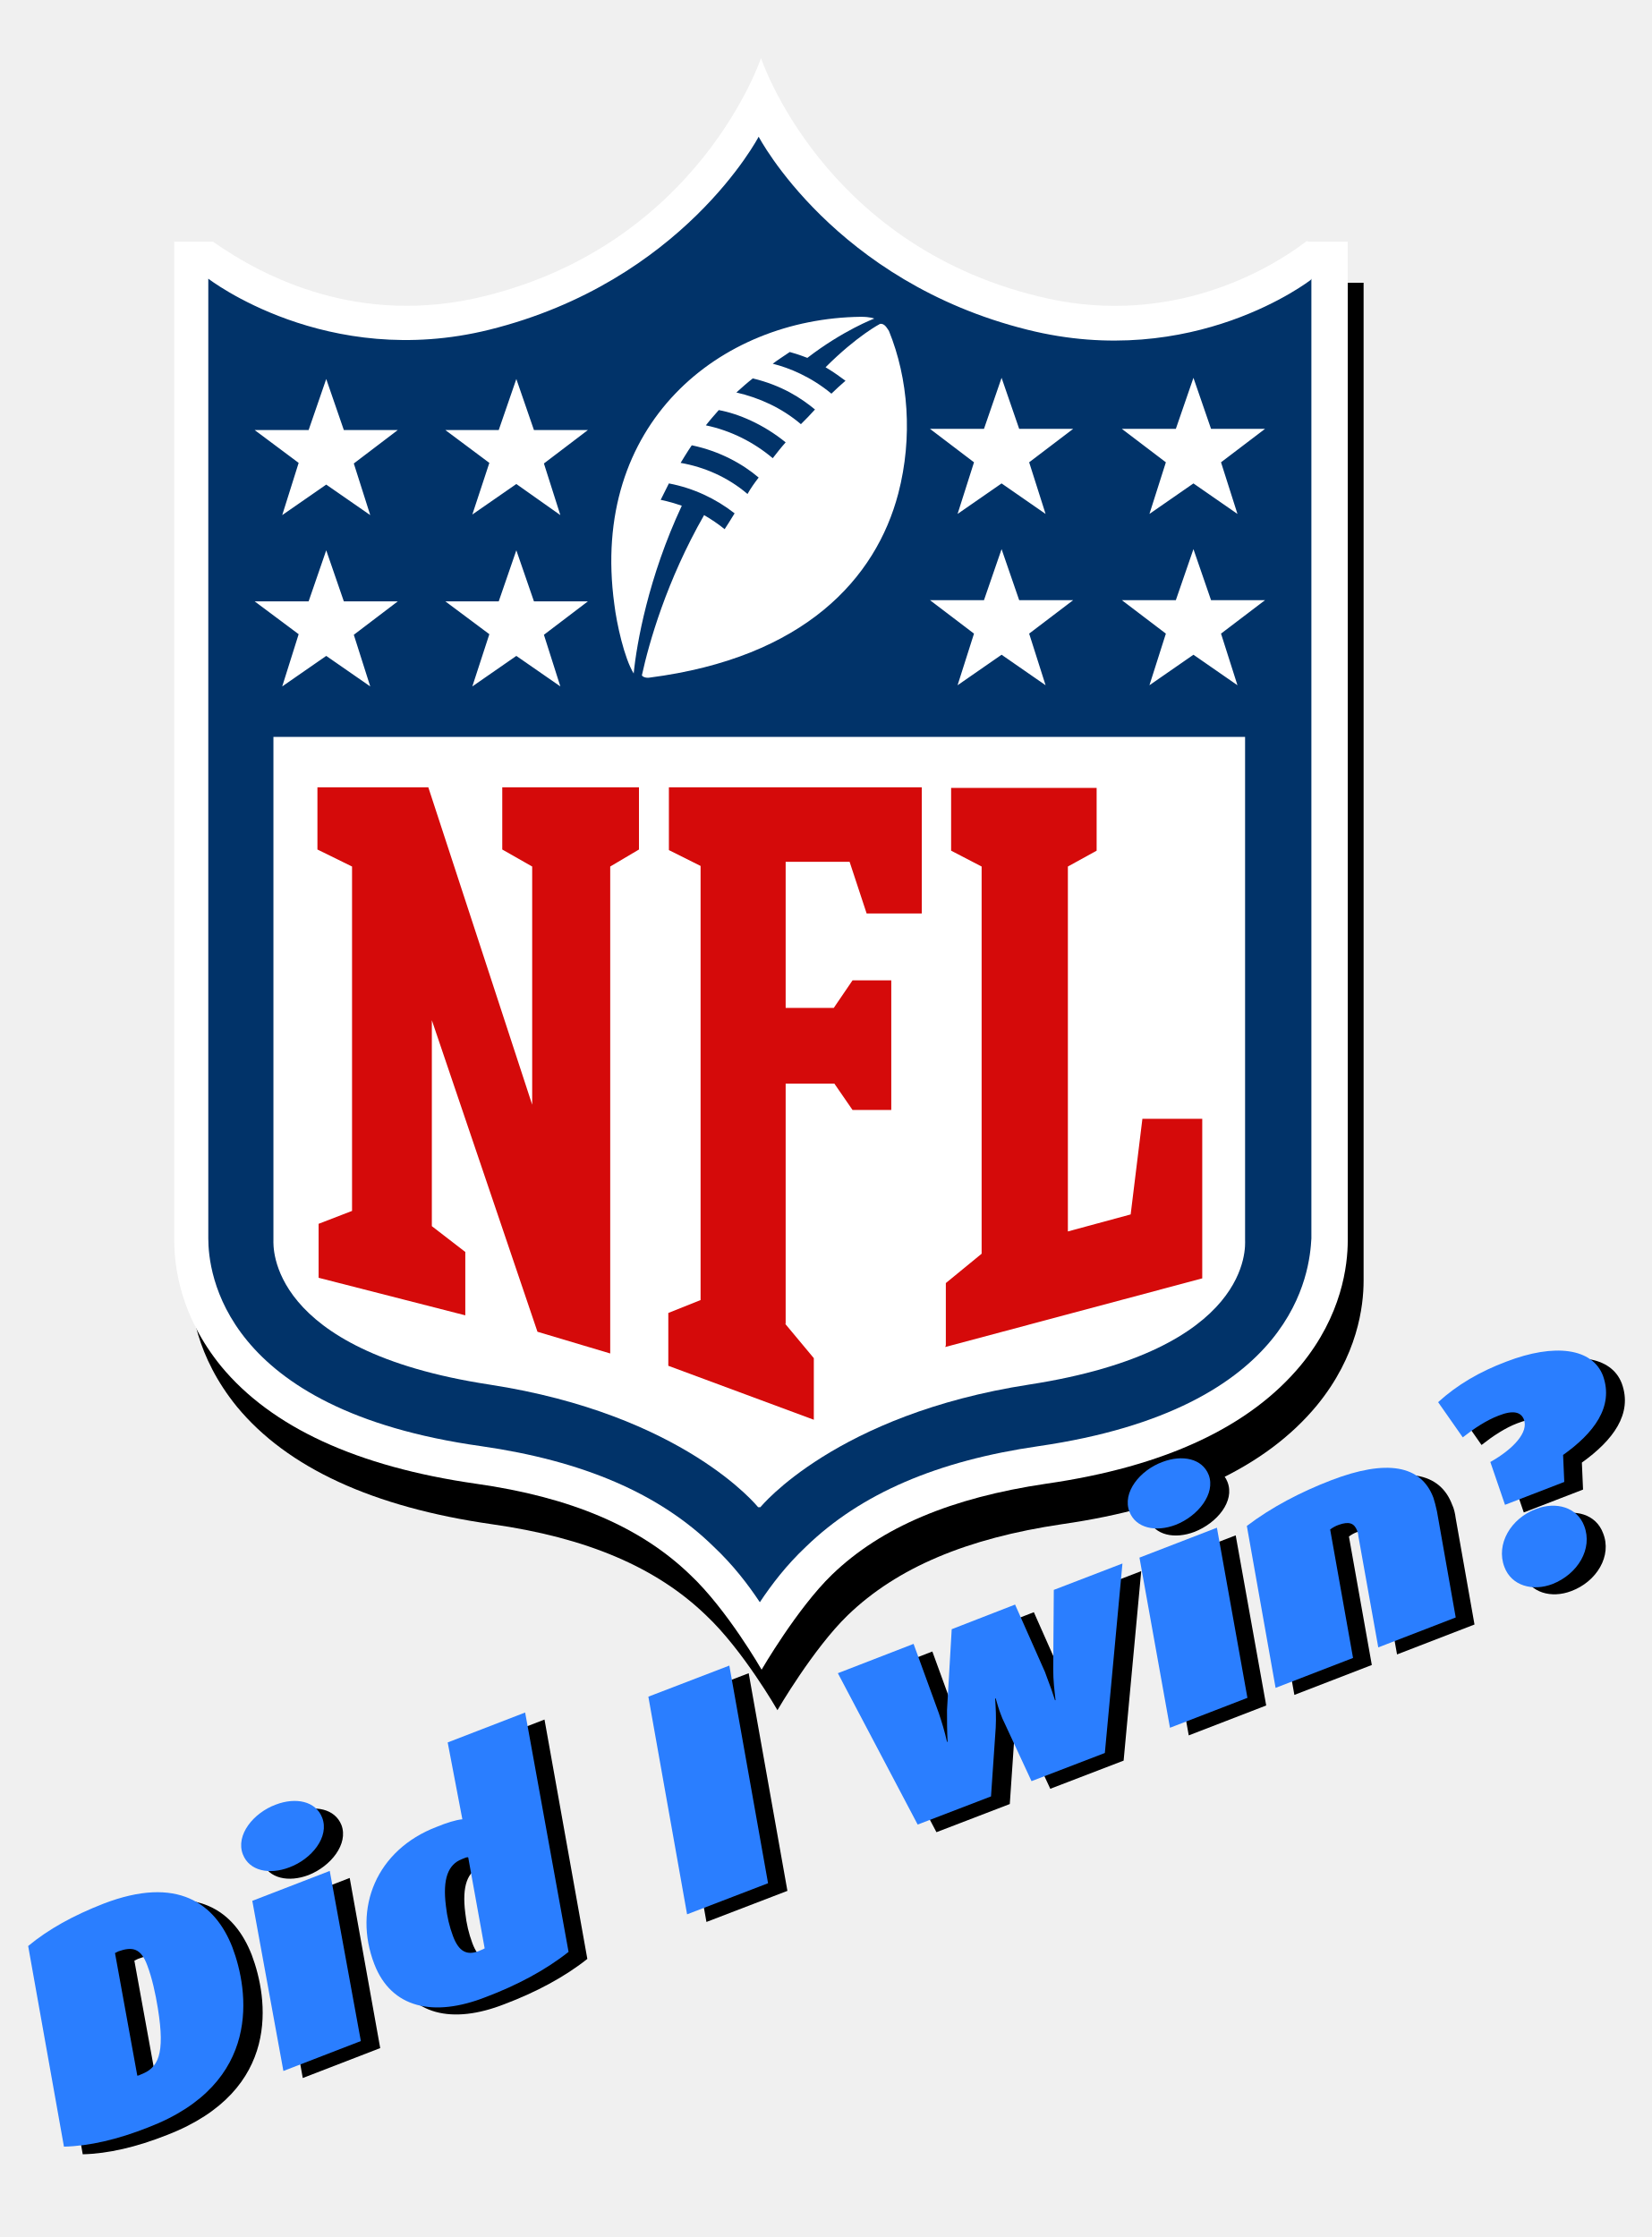
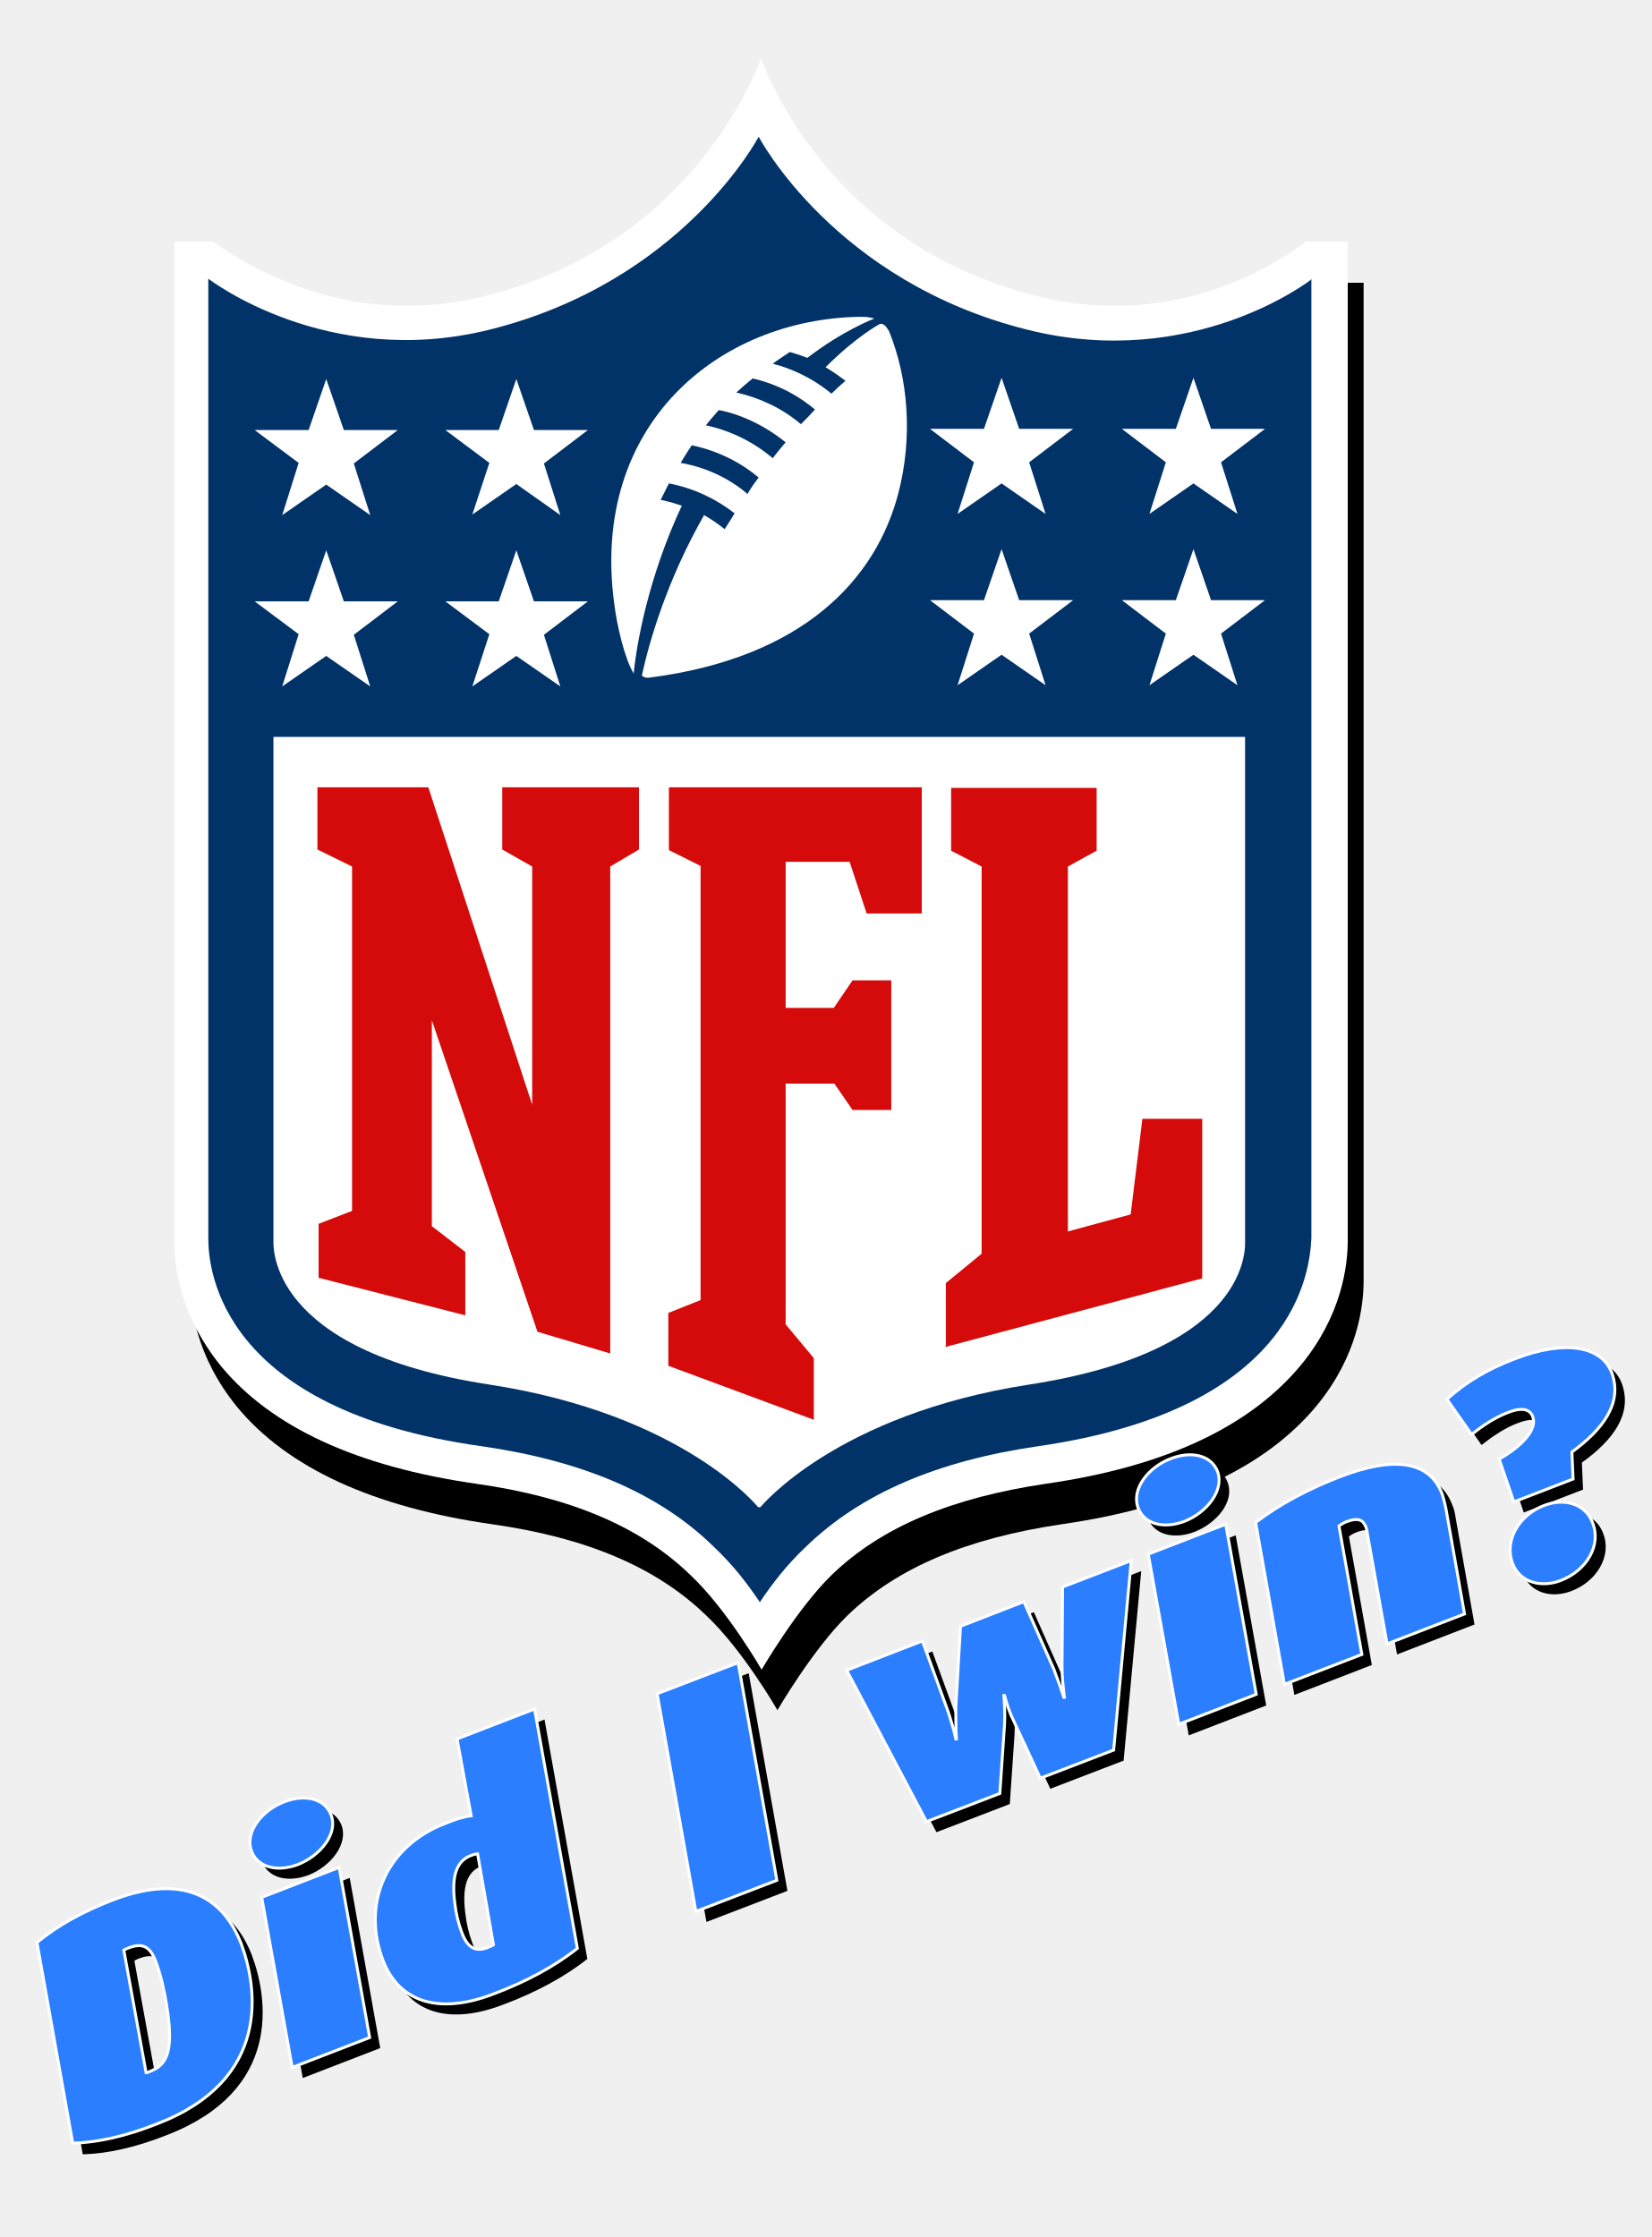
<svg xmlns="http://www.w3.org/2000/svg" version="1.1" id="Layer_1" x="0px" y="0px" viewBox="0 0 281.4 381.3" style="enable-background:new 0 0 281.4 381.3;" xml:space="preserve">
  <style type="text/css">
	.st0{fill-rule:evenodd;clip-rule:evenodd;}
	.st1{fill-rule:evenodd;clip-rule:evenodd;fill:#FFFFFF;}
	.st2{fill-rule:evenodd;clip-rule:evenodd;fill:#013369;}
	.st3{fill-rule:evenodd;clip-rule:evenodd;fill:#D50A0A;}
- 	.st4{fill:#2A7EFF;}
+ 	.st4{fill:#2A7EFF;stroke:#FFFFFF;stroke-width:0.5;stroke-miterlimit:10;}
</style>
  <g>
    <path d="M28.5,363.9c-5.3,2.1-10.1,3.2-14.4,3.3L8.1,333c3.5-2.9,7.7-5.2,12.8-7.2c12.7-4.9,19.1,0,22,7.4   C45.7,340.6,48.1,356.3,28.5,363.9z M23.5,333.9c-0.2,0.1-0.4,0.2-0.6,0.3l3.8,20.9c0.2,0,0.4-0.1,0.6-0.2   c2.9-1.1,4.2-3.3,2.9-11.3c-0.4-2.5-1-5.2-1.8-7.3C27.3,333.2,25.8,333,23.5,333.9z" />
    <path d="M52.6,319.6c-3.4,1.3-6.8,0.6-7.9-2.2c-1.3-3.3,1.8-7.1,5.6-8.5c3.4-1.3,6.8-0.6,7.9,2.2C59.4,314.3,56.4,318.1,52.6,319.6   z M64.8,349.1l-13.2,5.1l-5.2-29l13.2-5.1L64.8,349.1z" />
    <path d="M100.1,333.9c-3.9,3.1-8.8,5.7-14.1,7.7c-8.9,3.5-16.1,1.9-19-5.6c-3.7-9.6,0.4-19.5,10.6-23.4c1.7-0.7,3.3-1.2,4.4-1.3   l-2.4-13.1l13.2-5.1L100.1,333.9z M82,318.1c-2.3,0.9-3.3,3.3-2.7,8c0.2,1.8,0.6,3.5,1.2,5.1c1,2.7,2.4,3.3,4.3,2.6   c0.4-0.2,0.8-0.3,1.1-0.5l-2.8-15.5C82.8,317.8,82.4,317.9,82,318.1z" />
    <path d="M134.2,322.3l-13.8,5.3l-6.6-37.1l13.8-5.3L134.2,322.3z" />
    <path d="M191.5,300.1l-12.5,4.8l-4.5-9.7c-0.4-0.8-0.6-1.3-0.7-1.6c-0.4-1-0.6-1.8-0.9-2.8l-0.1,0c0.1,1.6,0.2,3.1,0.1,5l-0.8,11.7   l-12.5,4.8l-13.6-25.8l12.9-5l4.3,11.8c0.5,1.5,1,3.1,1.4,4.9l0.1,0c-0.1-1.9-0.1-3.5-0.1-5.4l0.8-13.8l10.8-4.2l5.1,11.5l0.4,1.1   c0.5,1.3,0.9,2.4,1.3,3.7l0.1,0c-0.2-1.8-0.4-3.3-0.4-5.3l0.1-13.5l11.7-4.5L191.5,300.1z" />
    <path d="M203.6,261.1c-3.4,1.3-6.8,0.6-7.9-2.2c-1.3-3.3,1.8-7.1,5.6-8.5c3.4-1.3,6.8-0.6,7.9,2.2   C210.5,255.9,207.4,259.6,203.6,261.1z M215.8,290.7l-13.2,5.1l-5.2-29l13.2-5.1L215.8,290.7z" />
    <path d="M248.1,258.8l3.2,18.1l-13.2,5.1l-3.4-19c0-0.3-0.1-0.6-0.2-0.9c-0.5-1.3-1.4-1.6-3.1-1c-0.6,0.2-1.1,0.5-1.5,0.8l3.9,21.9   l-13.2,5.1l-4.9-27.6c4.2-3.2,9.2-5.8,14.4-7.8c9.4-3.6,15.3-2.6,17.4,3C247.8,257.1,248,258,248.1,258.8z" />
    <path d="M269.6,249.3l0.2,4.6l-10.1,3.9l-2.5-7.3c3.9-2.2,6.6-5.1,5.7-7.3c-0.5-1.2-1.8-1.6-4.3-0.6c-2.1,0.8-4.2,2.2-6.1,3.7   l-4.2-6c3.3-3,7.1-5.2,11.6-6.9c8.3-3.2,14.7-2.3,16.5,2.4C278.3,241,274.9,245.5,269.6,249.3z M267.8,271.2   c-3.4,1.3-7,0.3-8.2-2.9c-1.5-3.9,1.1-8.3,5.4-9.9c3.4-1.3,7-0.3,8.2,2.9C274.8,265.2,272.1,269.6,267.8,271.2z" />
  </g>
  <path class="st0" d="M225.5,48.1c-8.3,6.3-25,14.6-45.8,9.4c-36.8-9-47.2-40.6-47.2-40.6S122,48.4,85.2,57.4  c-21.2,5.2-37.5-3.2-46.2-9.3h-6.6v170.2c0,4.5,1,12.9,8,21.5c8.6,10.4,23.2,17.1,43.4,20c16.3,2.3,28.1,7.4,36.5,15.5  c6.3,5.9,12.2,16.2,12.2,16.2s6.1-10.5,12-16.2c8.4-8.1,20.3-13.1,36.5-15.5c20.2-2.9,34.7-9.7,43.4-20.2c7-8.5,8-17,8-21.3V48.2  h-6.6" />
  <path class="st1" d="M222.7,41.1c-8.3,6.3-25,14.6-45.8,9.4c-36.8-9-47.2-40.6-47.2-40.6s-10.5,31.6-47.2,40.6  c-21.2,5.2-37.5-3.2-46.2-9.3h-6.6v170.2c0,4.5,1,12.9,8,21.5c8.6,10.4,23.2,17.1,43.4,20c16.3,2.3,28.1,7.4,36.5,15.5  c6.3,5.9,12.2,16.2,12.2,16.2s6.1-10.5,12-16.2c8.4-8.1,20.3-13.1,36.5-15.5c20.2-2.9,34.7-9.7,43.4-20.2c7-8.5,8-17,8-21.3V41.2  h-6.6" />
  <path class="st2" d="M223.4,47.7c0,0-20,15.6-48.3,8.5c-32.9-8.2-45.8-32.9-45.8-32.9S116.4,48,83.4,56.2  c-27.8,6.9-47.9-8.7-47.9-8.7v163.6c0,5.6,2.3,29.2,46.5,35.4c17.4,2.5,30.4,8.1,39.6,17.1c3.4,3.2,5.9,6.5,7.9,9.5  c2-3,4.5-6.3,7.9-9.5c9.3-9,22.3-14.6,39.6-17.1c44.1-6.4,46.2-30,46.5-35.4V47.5" />
  <path class="st1" d="M129.6,256.9c0,0,12.8-15.8,45.8-20.9c38.2-5.9,36.8-23.7,36.8-24.6v-85.8H46.6v85.8c0,0.9-1.1,18.8,36.8,24.6  c33.2,5.1,45.8,20.9,45.8,20.9" />
  <path class="st3" d="M90.7,188.3l0-40.6l-5.1-2.9v-10.6h23.3v10.6l-4.9,2.9v83L91.6,227l-18-53.1l0,35.1l5.7,4.4v10.8l-25-6.4v-9.2  l5.7-2.2v-58.7l-5.9-2.9v-10.6h18.9L90.7,188.3 M133.7,225.5l5,6V242l-24.8-9.2v-9l5.5-2.2v-74l-5.4-2.7v-10.7h43.1v21.5h-9.4  l-2.9-8.8h-10.9v24.9h8.2l3.2-4.7h6.6v22.1h-6.6l-3.1-4.5h-8.3v41 M161.2,229.3v-10.6l6.1-5v-66l-5.2-2.7v-10.7h24.8V145l-4.9,2.7  v62.2l10.7-2.9l2-16.3h10.2v27.2l-43.8,11.7" />
  <path class="st1" d="M50.9,108.1l-7.5-5.6h9.2l3-8.7l3,8.7h9.2l-7.5,5.7l2.8,8.8l-7.5-5.2l-7.5,5.2L50.9,108.1 M83.4,108.1l-7.5-5.6  H85l3-8.7l3,8.7h9.2l-7.5,5.7l2.8,8.8l-7.5-5.2l-7.5,5.2L83.4,108.1 M50.9,78.9l-7.5-5.6h9.2l3-8.7l3,8.7h9.2l-7.5,5.7l2.8,8.8  l-7.5-5.2l-7.5,5.2L50.9,78.9 M83.4,78.9l-7.5-5.6H85l3-8.7l3,8.7h9.2l-7.5,5.7l2.8,8.8L88,82.5l-7.5,5.2L83.4,78.9 M210.9,116.8  l-7.5-5.2l-7.5,5.2l2.8-8.8l-7.5-5.7h9.2l3-8.7l3,8.7h9.2l-7.5,5.7L210.9,116.8 M178.2,116.8l-7.5-5.2l-7.5,5.2l2.8-8.8l-7.5-5.7  h9.2l3-8.7l3,8.7h9.2l-7.5,5.7L178.2,116.8 M210.9,87.6l-7.5-5.2l-7.5,5.2l2.8-8.8l-7.5-5.7h9.2l3-8.7l3,8.7h9.2l-7.5,5.7  L210.9,87.6 M178.2,87.6l-7.5-5.2l-7.5,5.2l2.8-8.8l-7.5-5.7h9.2l3-8.7l3,8.7h9.2l-7.5,5.7L178.2,87.6 M136.5,72.3  c-3.3-2.8-7.1-4.5-11-5.4c1-0.9,1.9-1.7,2.8-2.4c5,1.2,8.3,3.4,10.6,5.3C138.1,70.7,137.3,71.5,136.5,72.3L136.5,72.3L136.5,72.3z   M131.7,78.1c-3.2-2.7-7.1-4.7-11.4-5.6c0.7-0.9,1.5-1.8,2.2-2.6c3.3,0.6,7.6,2.4,11.4,5.5C133.1,76.3,132.4,77.2,131.7,78.1  L131.7,78.1L131.7,78.1z M127.4,84.2c-3.4-2.9-7.4-4.6-11.4-5.3c0,0,1.2-2,1.9-3c4.8,1,8.7,3.2,11.4,5.5  C128.6,82.3,127.9,83.3,127.4,84.2L127.4,84.2L127.4,84.2z M150,55.2c0,0-3.9,2-9.3,7.4c1.2,0.7,2.6,1.7,3.4,2.3  c-0.8,0.7-1.7,1.5-2.4,2.2c-3.5-2.9-7.2-4.4-10-5.1c0.9-0.7,1.9-1.3,2.9-2c1.5,0.4,3,1,3,1c6.1-4.7,11.4-6.7,11.4-6.7  s-0.6-0.3-2.3-0.3c-24.1,0.3-46.2,18.3-42,49c0.4,3.3,1.7,9.2,3.3,11.8c0.5-5.1,2.5-16.4,8.2-28.6c-2-0.7-3.6-1-3.6-1  c0.6-1.2,1.4-2.8,1.4-2.8c4.2,0.8,8,2.6,11.2,5.1c-0.8,1.3-1.3,2.1-1.7,2.7c-1.1-0.9-2.3-1.7-3.5-2.4c-6.4,11.2-9.4,21.8-10.6,27.3  c0.1,0.3,0.8,0.5,1.3,0.4c26.4-3.4,38.6-16.9,42.4-31.4c2.5-9.6,1.7-19.6-1.6-27.7C151.2,56,150.8,55.1,150,55.2" />
  <text transform="matrix(1 0 0 1 -260.2732 47.4039)" style="font-family:'MyriadPro-Regular'; font-size:12px;">Did I win?</text>
  <text transform="matrix(1 0 0 1 -259.3612 78.2946)" style="font-family:'AktivGroteskCd-Black'; font-size:12px;">Did I win?</text>
  <text transform="matrix(1 0 0 1 -259.361 104.087)" style="font-family:'ArdoiseStd-ExtraBoldItalic'; font-size:12px;">Did I win?</text>
  <text transform="matrix(1 0 0 1 -238.106 158.4087)" style="font-family:'HalyardDisplay-BoldItalic'; font-size:12px;">Did I win?</text>
  <text transform="matrix(1 0 0 1 -220.8479 192.2946)" style="font-family:'HalyardDisplay-BoldItalic'; font-size:12px;">Did I win?</text>
  <text transform="matrix(1 0 0 1 -234.5638 222.881)" style="font-family:'NewberySansPro-ExtraBoldIt'; font-size:12px;">Did I win?</text>
  <text transform="matrix(1 0 0 1 -221.1236 266.8035)" style="font-family:'NimbusSan-BlaIta'; font-size:12px;">Did I win?</text>
  <text transform="matrix(1 0 0 1 -226.0949 294.9292)" style="font-family:'BioSans-ExtraBoldItalic'; font-size:12px;">Did I win?</text>
  <text transform="matrix(1 0 0 1 -222.493 318.6153)" style="font-family:'DaxPro-WideBlackItalic'; font-size:12px;">Did I win?</text>
  <text transform="matrix(0.9326 -0.361 0.361 0.9326 -440.5438 474.9658)" style="font-family:'DaxPro-WideBlackItalic'; font-size:53.722px;">Did I win?</text>
  <g>
-     <path class="st4" d="M25.3,362.6c-5.3,2.1-10.1,3.2-14.4,3.3l-6.1-34.2c3.5-2.9,7.7-5.2,12.8-7.2c12.7-4.9,19.1,0,22,7.4   C42.4,339.3,44.8,355.1,25.3,362.6z M20.2,332.6c-0.2,0.1-0.4,0.2-0.6,0.3l3.8,20.9c0.2,0,0.4-0.1,0.6-0.2   c2.9-1.1,4.2-3.3,2.9-11.3c-0.4-2.5-1-5.2-1.8-7.3C24,332,22.5,331.8,20.2,332.6z" />
-     <path class="st4" d="M49.3,318.3c-3.4,1.3-6.8,0.6-7.9-2.2c-1.3-3.3,1.8-7.1,5.6-8.5c3.4-1.3,6.8-0.6,7.9,2.2   C56.2,313.1,53.1,316.9,49.3,318.3z M61.5,347.9L48.3,353L43,324l13.2-5.1L61.5,347.9z" />
-     <path class="st4" d="M96.9,332.7c-3.9,3.1-8.8,5.7-14.1,7.7c-8.9,3.5-16.1,1.9-19-5.6c-3.7-9.6,0.4-19.5,10.6-23.4   c1.7-0.7,3.3-1.2,4.4-1.3L76.3,297l13.2-5.1L96.9,332.7z M78.7,316.9c-2.3,0.9-3.3,3.3-2.7,8c0.2,1.8,0.6,3.5,1.2,5.1   c1,2.7,2.4,3.3,4.3,2.6c0.4-0.2,0.8-0.3,1.1-0.5l-2.8-15.5C79.6,316.5,79.2,316.7,78.7,316.9z" />
-     <path class="st4" d="M130.9,321l-13.8,5.3l-6.6-37.1l13.8-5.3L130.9,321z" />
-     <path class="st4" d="M188.3,298.8l-12.5,4.8l-4.5-9.7c-0.4-0.8-0.6-1.3-0.7-1.6c-0.4-1-0.6-1.8-0.9-2.8l-0.1,0   c0.1,1.6,0.2,3.1,0.1,5l-0.8,11.7l-12.5,4.8l-13.6-25.8l12.9-5l4.3,11.8c0.5,1.5,1,3.1,1.4,4.9l0.1,0c-0.1-1.9-0.1-3.5-0.1-5.4   l0.8-13.8l10.8-4.2l5.1,11.5l0.4,1.1c0.5,1.3,0.9,2.4,1.3,3.7l0.1,0c-0.2-1.8-0.4-3.3-0.4-5.3l0.1-13.5l11.7-4.5L188.3,298.8z" />
-     <path class="st4" d="M200.4,259.9c-3.4,1.3-6.8,0.6-7.9-2.2c-1.3-3.3,1.8-7.1,5.6-8.5c3.4-1.3,6.8-0.6,7.9,2.2   C207.2,254.6,204.2,258.4,200.4,259.9z M212.6,289.4l-13.2,5.1l-5.2-29l13.2-5.1L212.6,289.4z" />
-     <path class="st4" d="M244.9,257.6l3.2,18.1l-13.2,5.1l-3.4-19c0-0.3-0.1-0.6-0.2-0.9c-0.5-1.3-1.4-1.6-3.1-1   c-0.6,0.2-1.1,0.5-1.5,0.8l3.9,21.9l-13.2,5.1l-4.9-27.6c4.2-3.2,9.2-5.8,14.4-7.8c9.4-3.6,15.3-2.6,17.4,3   C244.5,255.9,244.7,256.7,244.9,257.6z" />
-     <path class="st4" d="M266.4,248l0.2,4.6l-10.1,3.9l-2.5-7.3c3.9-2.2,6.6-5.1,5.7-7.3c-0.5-1.2-1.8-1.6-4.3-0.6   c-2.1,0.8-4.2,2.2-6.1,3.7l-4.2-6c3.3-3,7.1-5.2,11.6-6.9c8.3-3.2,14.7-2.3,16.5,2.4C275.1,239.8,271.6,244.3,266.4,248z    M264.6,270c-3.4,1.3-7,0.3-8.2-2.9c-1.5-3.9,1.1-8.3,5.4-9.9c3.4-1.3,7-0.3,8.2,2.9C271.5,264,268.9,268.3,264.6,270z" />
+     <path class="st4" d="M26.8,362c-5.3,2.1-10.1,3.2-14.4,3.3l-6.1-34.2c3.5-2.9,7.7-5.2,12.8-7.2c12.7-4.9,19.1,0,22,7.4   C43.9,338.8,46.3,354.5,26.8,362z M21.7,332.1c-0.2,0.1-0.4,0.2-0.6,0.3l3.8,20.9c0.2,0,0.4-0.1,0.6-0.2c2.9-1.1,4.2-3.3,2.9-11.3   c-0.4-2.5-1-5.2-1.8-7.3C25.5,331.4,24,331.2,21.7,332.1z" />
+     <path class="st4" d="M50.8,317.8c-3.4,1.3-6.8,0.6-7.9-2.2c-1.3-3.3,1.8-7.1,5.6-8.5c3.4-1.3,6.8-0.6,7.9,2.2   C57.7,312.5,54.6,316.3,50.8,317.8z M63,347.3l-13.2,5.1l-5.2-29l13.2-5.1L63,347.3z" />
+     <path class="st4" d="M98.4,332.1c-3.9,3.1-8.8,5.7-14.1,7.7c-8.9,3.5-16.1,1.9-19-5.6c-3.7-9.6,0.4-19.5,10.6-23.4   c1.7-0.7,3.3-1.2,4.4-1.3l-2.4-13.1l13.2-5.1L98.4,332.1z M80.2,316.3c-2.3,0.9-3.3,3.3-2.7,8c0.2,1.8,0.6,3.5,1.2,5.1   c1,2.7,2.4,3.3,4.3,2.6c0.4-0.2,0.8-0.3,1.1-0.5L81.4,316C81.1,316,80.7,316.1,80.2,316.3z" />
+     <path class="st4" d="M132.4,320.5l-13.8,5.3l-6.6-37.1l13.8-5.3L132.4,320.5z" />
+     <path class="st4" d="M189.8,298.3l-12.5,4.8l-4.5-9.7c-0.4-0.8-0.6-1.3-0.7-1.6c-0.4-1-0.6-1.8-0.9-2.8l-0.1,0   c0.1,1.6,0.2,3.1,0.1,5l-0.8,11.7l-12.5,4.8l-13.6-25.8l12.9-5l4.3,11.8c0.5,1.5,1,3.1,1.4,4.9l0.1,0c-0.1-1.9-0.1-3.5-0.1-5.4   l0.8-13.8l10.8-4.2l5.1,11.5l0.4,1.1c0.5,1.3,0.9,2.4,1.3,3.7l0.1,0c-0.2-1.8-0.4-3.3-0.4-5.3l0.1-13.5l11.7-4.5L189.8,298.3z" />
+     <path class="st4" d="M201.9,259.3c-3.4,1.3-6.8,0.6-7.9-2.2c-1.3-3.3,1.8-7.1,5.6-8.5c3.4-1.3,6.8-0.6,7.9,2.2   C208.7,254,205.7,257.8,201.9,259.3z M214.1,288.8l-13.2,5.1l-5.2-29l13.2-5.1L214.1,288.8z" />
+     <path class="st4" d="M246.4,257l3.2,18.1l-13.2,5.1l-3.4-19c0-0.3-0.1-0.6-0.2-0.9c-0.5-1.3-1.4-1.6-3.1-1   c-0.6,0.2-1.1,0.5-1.5,0.8l3.9,21.9l-13.2,5.1l-4.9-27.6c4.2-3.2,9.2-5.8,14.4-7.8c9.4-3.6,15.3-2.6,17.4,3   C246,255.3,246.2,256.1,246.4,257z" />
+     <path class="st4" d="M267.9,247.5l0.2,4.6l-10.1,3.9l-2.5-7.3c3.9-2.2,6.6-5.1,5.7-7.3c-0.5-1.2-1.8-1.6-4.3-0.6   c-2.1,0.8-4.2,2.2-6.1,3.7l-4.2-6c3.3-3,7.1-5.2,11.6-6.9c8.3-3.2,14.7-2.3,16.5,2.4C276.6,239.2,273.1,243.7,267.9,247.5z    M266,269.4c-3.4,1.3-7,0.3-8.2-2.9c-1.5-3.9,1.1-8.3,5.4-9.9c3.4-1.3,7-0.3,8.2,2.9C273,263.4,270.4,267.7,266,269.4z" />
  </g>
</svg>
